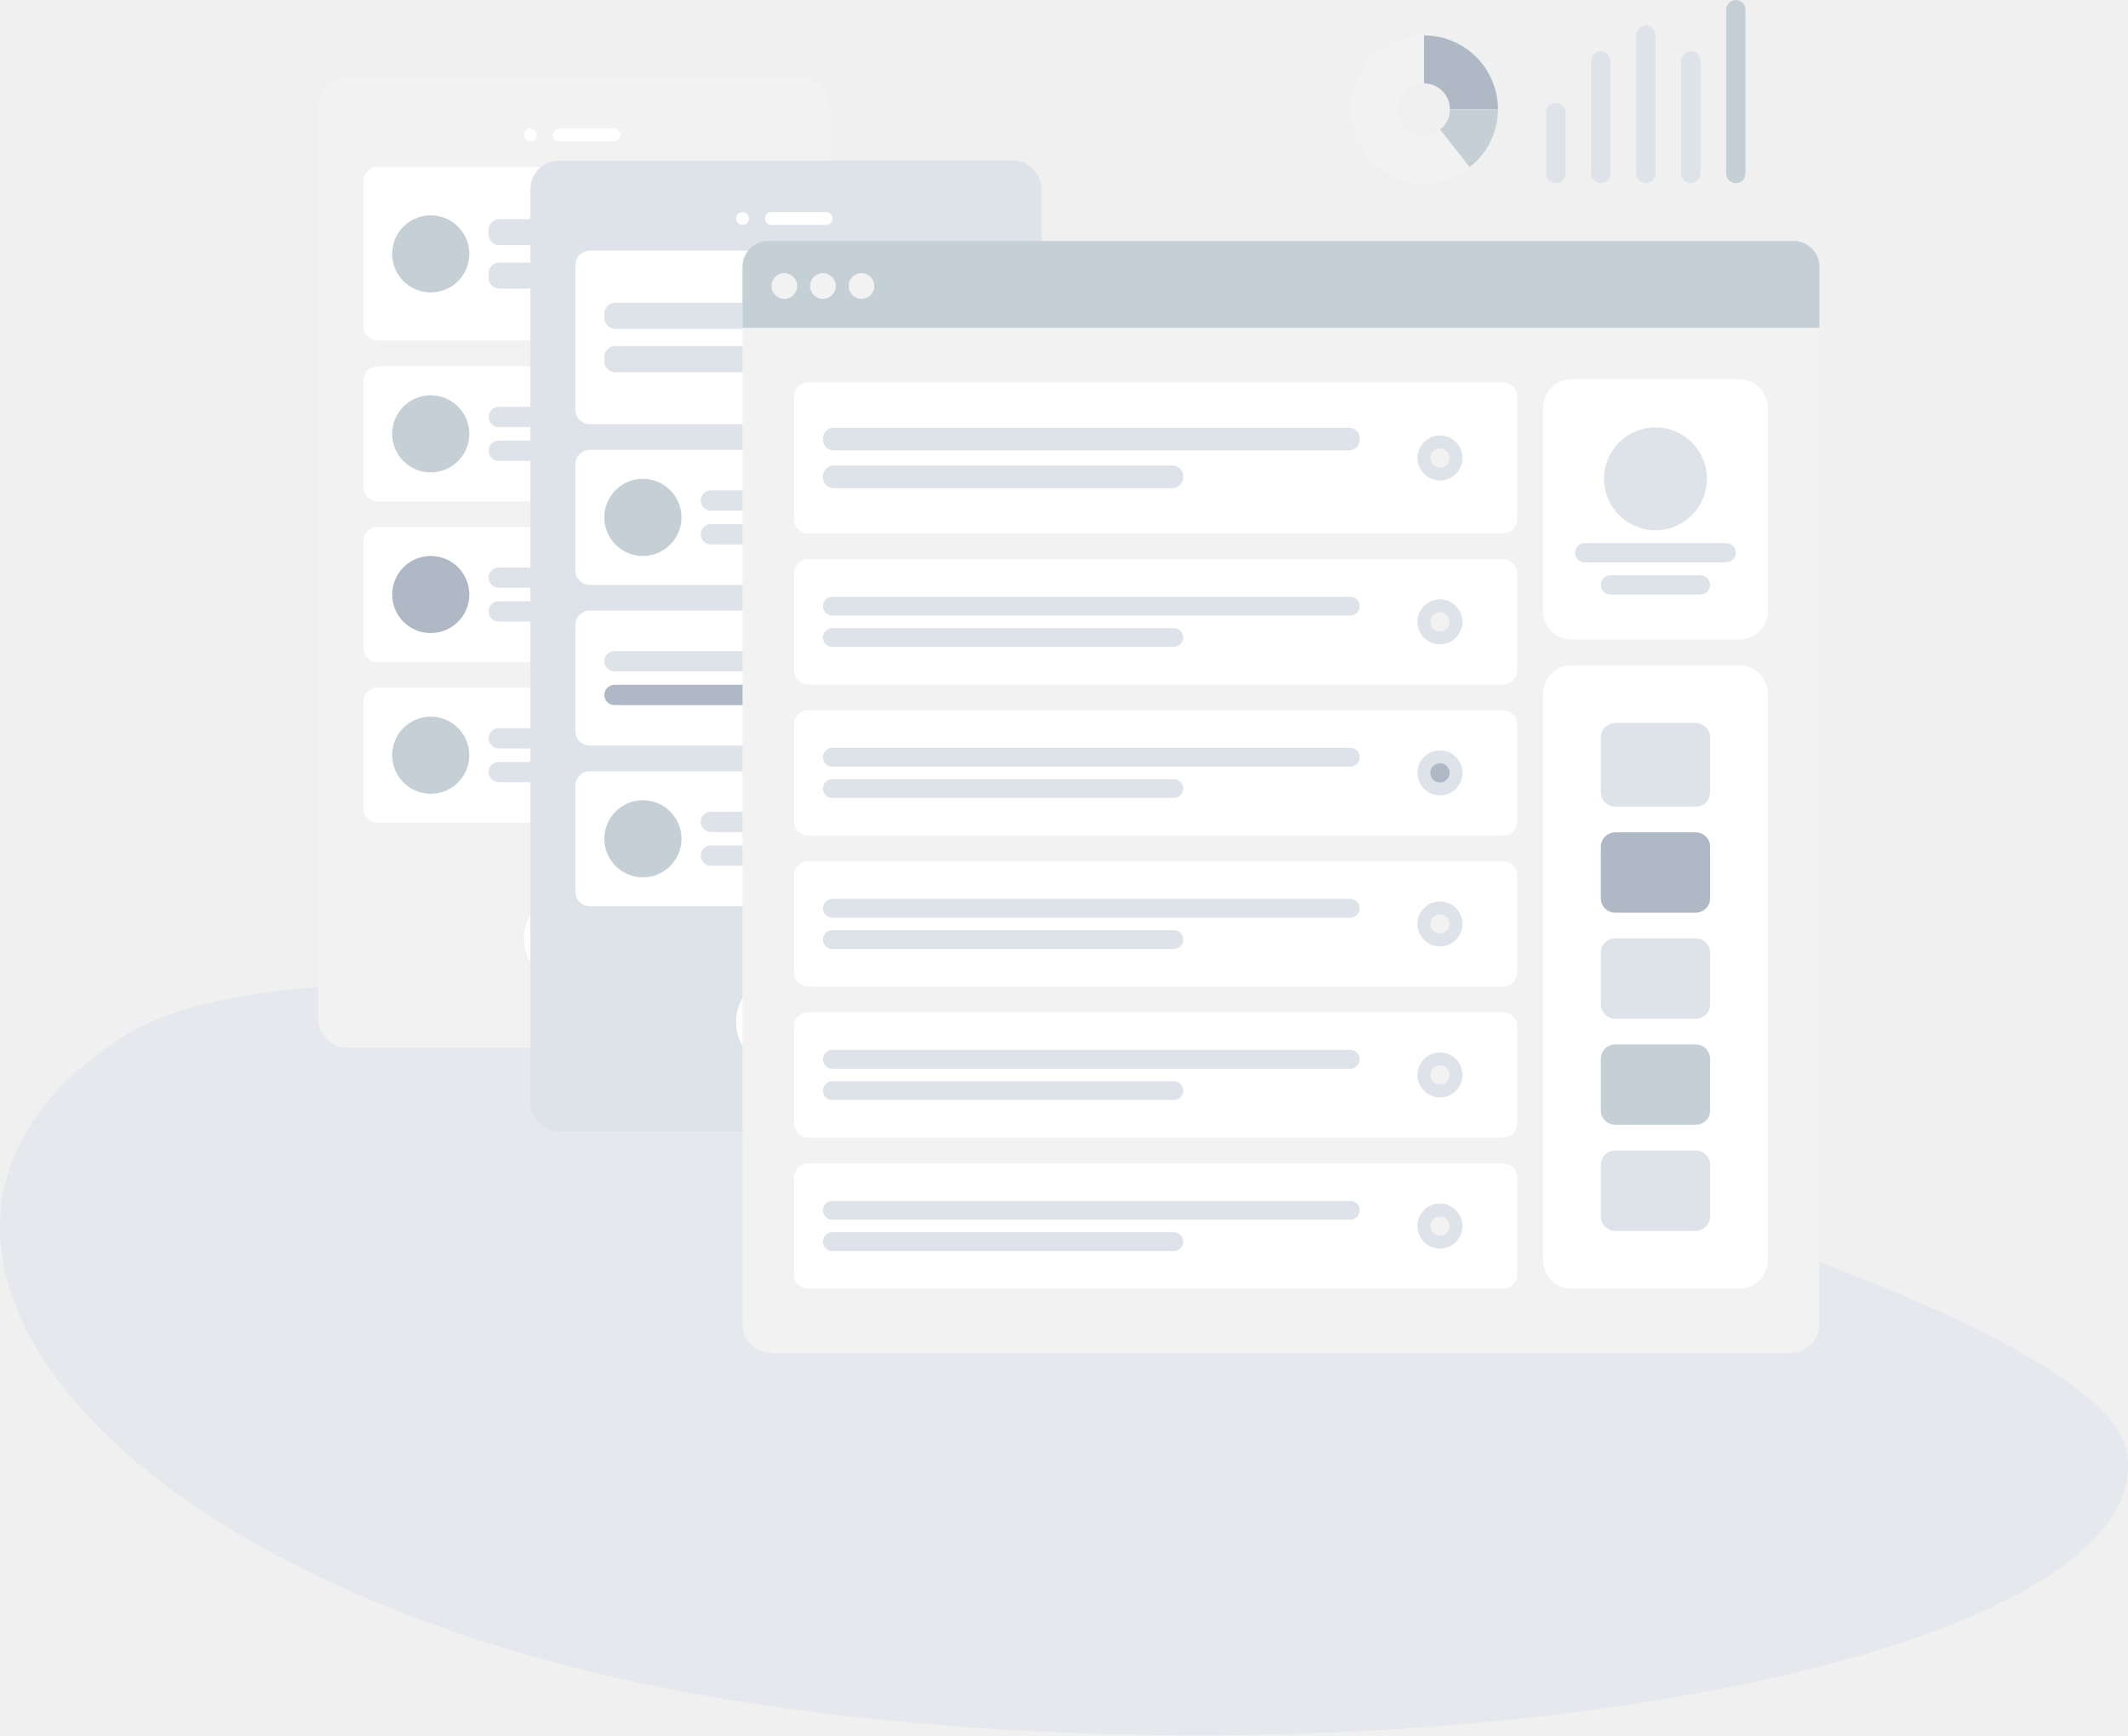
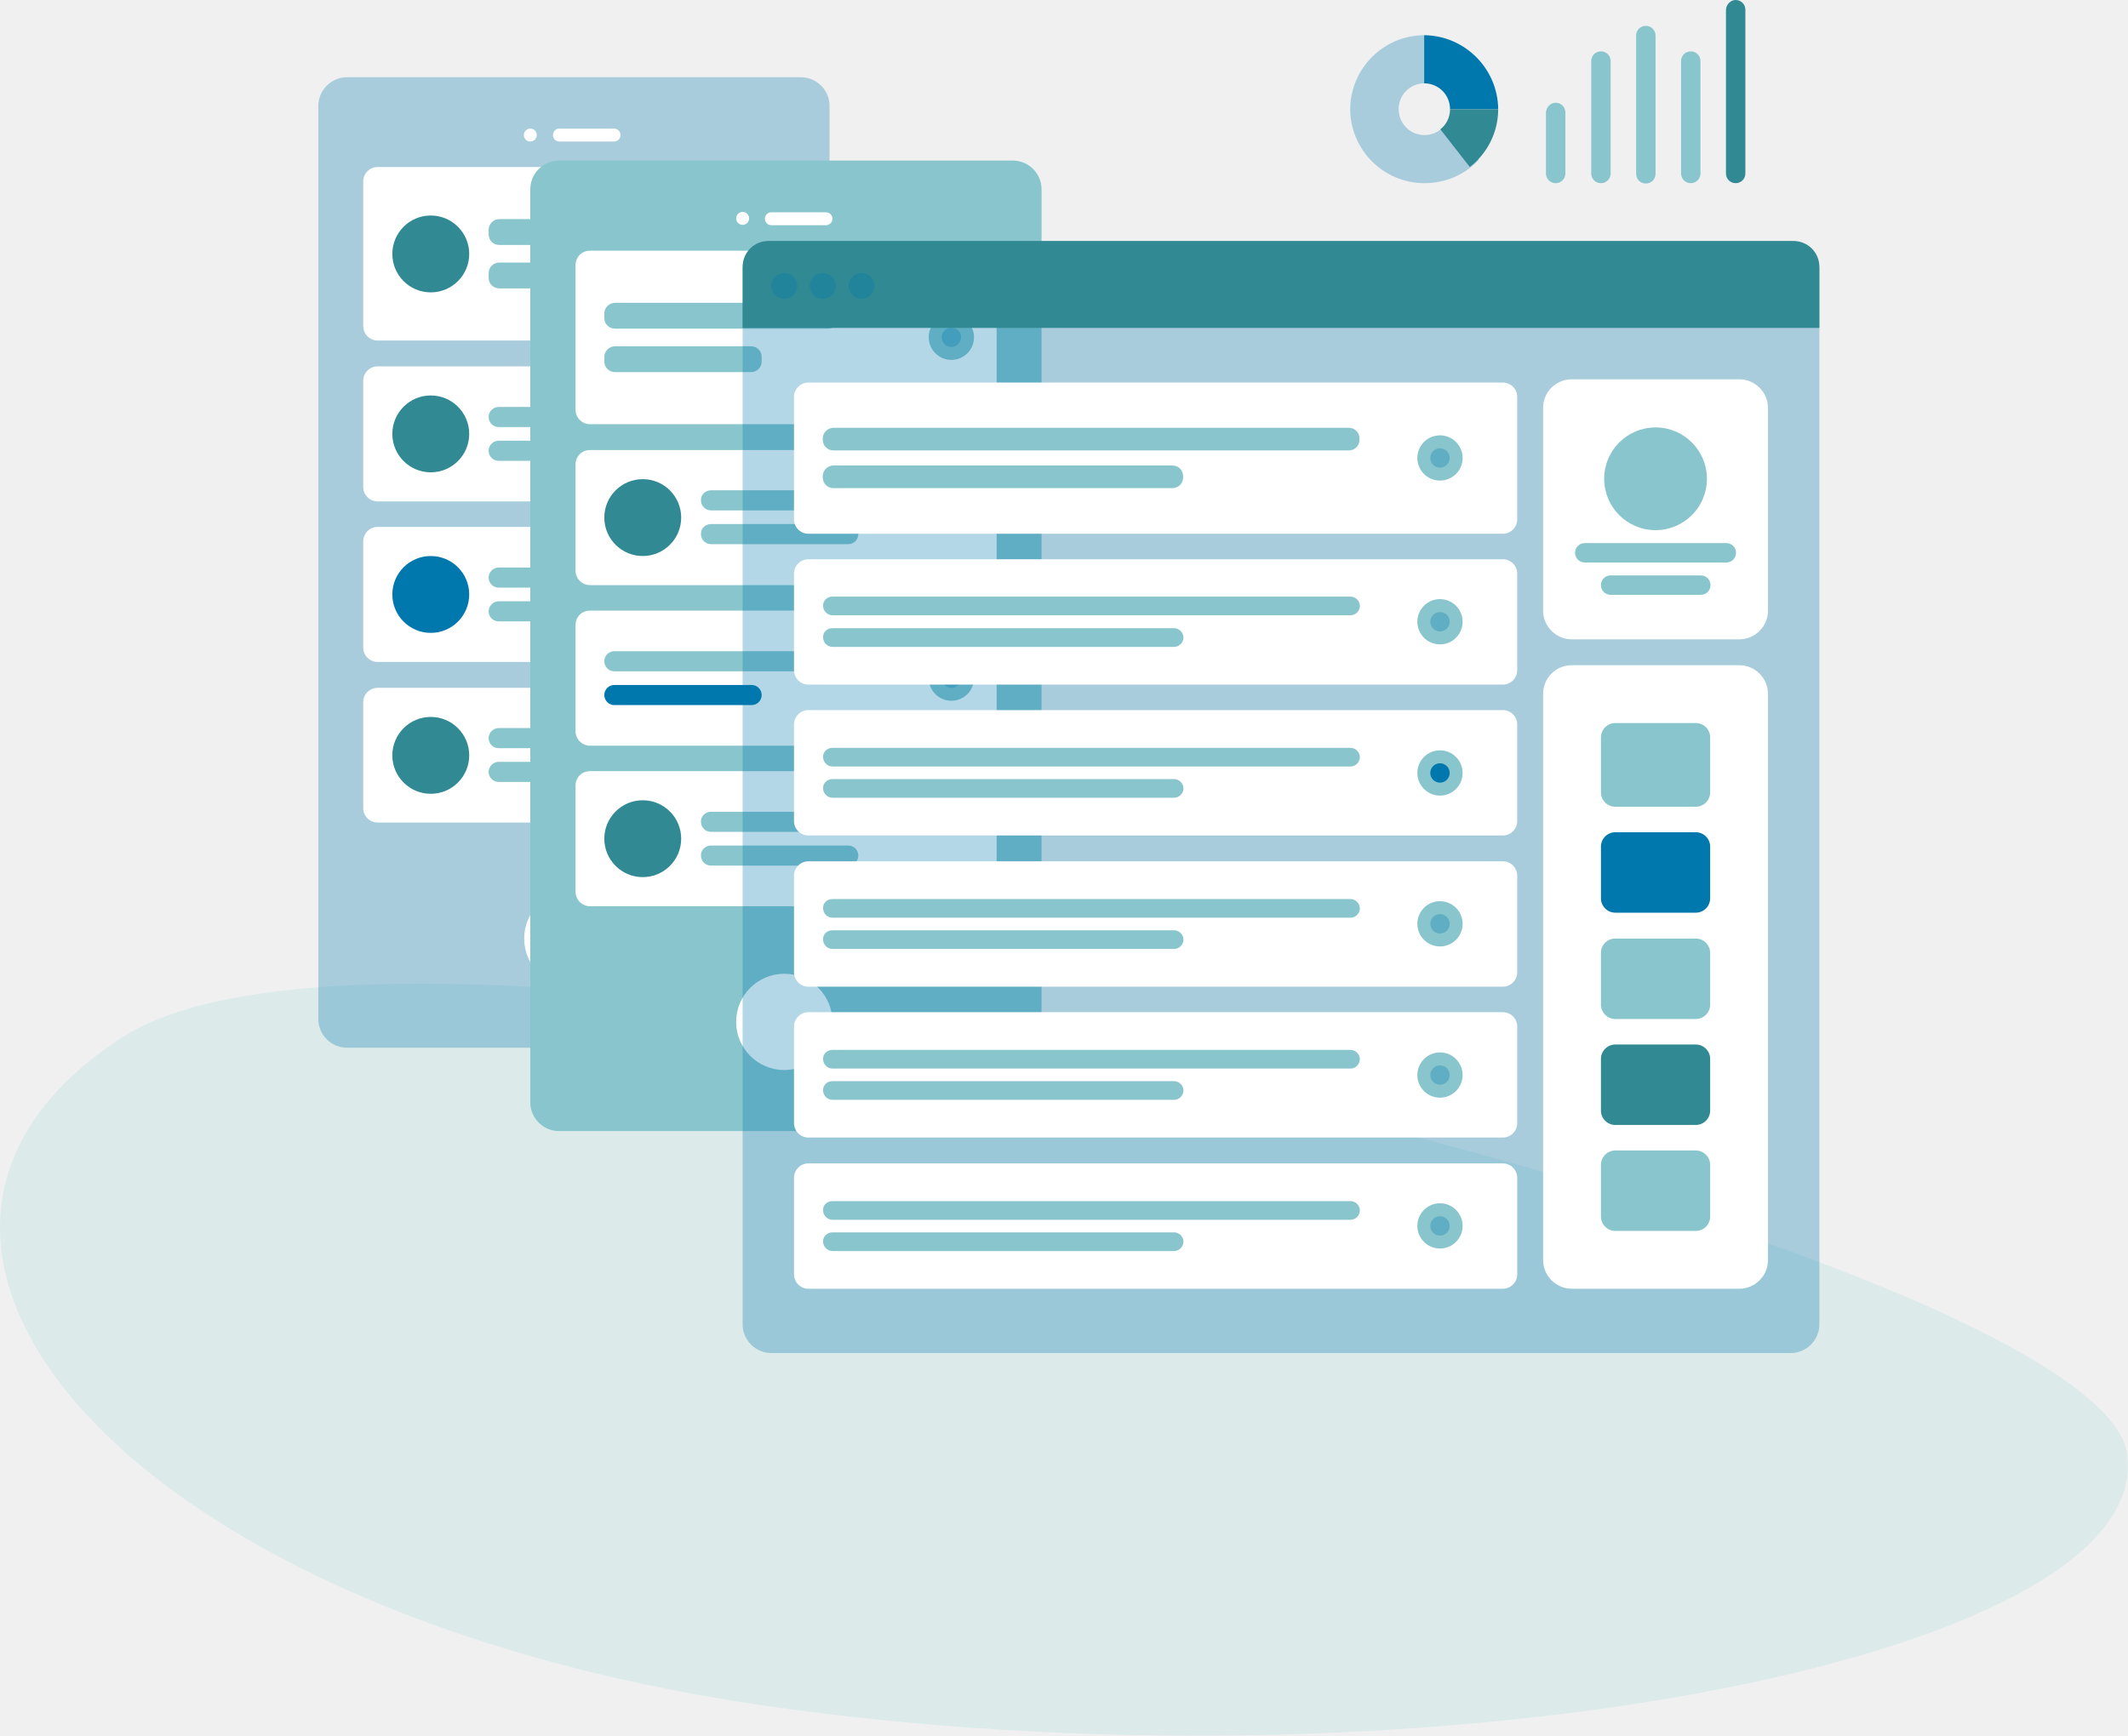
- <svg xmlns="http://www.w3.org/2000/svg" width="592.306" height="483.15" viewBox="0 0 592.306 483.15">
-   <g id="Wireframe" transform="translate(-39 -52)">
-     <g id="Background-Shape-2" transform="translate(39 325.785)" opacity="0.6">
-       <path id="Background-Shape" d="M592.047,130.766c8.634,58.447-200.752,96.57-380.976,69.965S-51.83,70.23,34.17,14.87,583.414,72.319,592.047,130.766Z" transform="translate(0 0)" fill="#dde3e9" fill-rule="evenodd" />
-     </g>
-     <g id="Mobile3" transform="translate(127.577 73.473)">
-       <rect id="Container" width="142.261" height="270.206" rx="8" fill="#f2f2f2" />
-       <circle id="Touch" cx="13.421" cy="13.421" r="13.421" transform="translate(57.262 226.365)" fill="#fff" />
-       <g id="Camera" transform="translate(57.262 14.316)">
-         <circle id="Lens" cx="1.789" cy="1.789" r="1.789" fill="#fff" />
-         <rect id="Sensor" width="18.789" height="3.579" rx="1.789" transform="translate(8.052)" fill="#fff" />
-       </g>
-       <g id="Rows" transform="translate(12.526 25.052)">
-         <g id="Row">
-           <rect id="Background" width="117.209" height="48.315" rx="4" fill="#fff" />
-           <g id="Text" transform="translate(34.894 14.494)">
-             <rect id="Name" width="65.315" height="7.247" rx="3" fill="#dde3e9" />
-             <rect id="Name-2" data-name="Name" width="43.841" height="7.247" rx="3" transform="translate(0 12.079)" fill="#dde3e9" />
-           </g>
-           <circle id="Avatar" cx="10.737" cy="10.737" r="10.737" transform="translate(8.052 13.421)" fill="#c5cfd6" />
-         </g>
-         <g id="Row-2" data-name="Row" transform="translate(0 55.473)">
-           <rect id="Background-2" data-name="Background" width="117.209" height="37.578" rx="4" fill="#fff" />
-           <g id="Text-2" data-name="Text" transform="translate(34.894 11.273)">
-             <rect id="Name-3" data-name="Name" width="65.315" height="5.637" rx="2.818" fill="#dde3e9" />
-             <rect id="Name-4" data-name="Name" width="43.841" height="5.637" rx="2.818" transform="translate(0 9.395)" fill="#dde3e9" />
-           </g>
-           <circle id="Avatar-2" data-name="Avatar" cx="10.737" cy="10.737" r="10.737" transform="translate(8.052 8.052)" fill="#c5cfd6" />
-         </g>
-         <g id="Row-3" data-name="Row" transform="translate(0 100.209)">
-           <rect id="Background-3" data-name="Background" width="117.209" height="37.578" rx="4" fill="#fff" />
-           <g id="Text-3" data-name="Text" transform="translate(34.894 11.273)">
-             <rect id="Name-5" data-name="Name" width="65.315" height="5.637" rx="2.818" fill="#dde3e9" />
-             <rect id="Name-6" data-name="Name" width="43.841" height="5.637" rx="2.818" transform="translate(0 9.395)" fill="#dde3e9" />
-           </g>
-           <circle id="Avatar-3" data-name="Avatar" cx="10.737" cy="10.737" r="10.737" transform="translate(8.052 8.052)" fill="#afb9c5" />
-         </g>
-         <g id="Row-4" data-name="Row" transform="translate(0 144.945)">
-           <rect id="Background-4" data-name="Background" width="117.209" height="37.578" rx="4" fill="#fff" />
-           <g id="Text-4" data-name="Text" transform="translate(34.894 11.273)">
-             <rect id="Name-7" data-name="Name" width="65.315" height="5.637" rx="2.818" fill="#dde3e9" />
-             <rect id="Name-8" data-name="Name" width="43.841" height="5.637" rx="2.818" transform="translate(0 9.395)" fill="#dde3e9" />
-           </g>
-           <circle id="Avatar-4" data-name="Avatar" cx="10.737" cy="10.737" r="10.737" transform="translate(8.052 8.052)" fill="#c5cfd6" />
-         </g>
-       </g>
-     </g>
-     <g id="Mobile3-2" data-name="Mobile3" transform="translate(186.629 96.736)">
-       <rect id="Container-2" data-name="Container" width="142.261" height="270.206" rx="8" transform="translate(0)" fill="#dde3e9" />
-       <circle id="Touch-2" data-name="Touch" cx="13.421" cy="13.421" r="13.421" transform="translate(57.262 226.365)" fill="#fff" />
-       <g id="Camera-2" data-name="Camera" transform="translate(57.262 14.316)">
-         <circle id="Lens-2" data-name="Lens" cx="1.789" cy="1.789" r="1.789" fill="#fff" />
-         <rect id="Sensor-2" data-name="Sensor" width="18.789" height="3.579" rx="1.789" transform="translate(8.052)" fill="#fff" />
-       </g>
-       <g id="Rows-2" data-name="Rows" transform="translate(12.526 25.052)">
-         <g id="Row-5" data-name="Row">
-           <rect id="Container-3" data-name="Container" width="117.209" height="48.315" rx="4" fill="#fff" />
-           <g id="Text-Stuff" transform="translate(8.052 14.494)">
-             <rect id="Label" width="65.315" height="7.247" rx="3" fill="#dde3e9" />
-             <rect id="Label-2" data-name="Label" width="43.841" height="7.247" rx="3" transform="translate(0 12.079)" fill="#dde3e9" />
-           </g>
-           <g id="Check" transform="translate(98.419 17.894)">
-             <circle id="Background-5" data-name="Background" cx="6.263" cy="6.263" r="6.263" fill="#dde3e9" />
-             <circle id="Indicator" cx="2.684" cy="2.684" r="2.684" transform="translate(3.579 3.579)" fill="#f2f2f2" />
-           </g>
-         </g>
-         <g id="Row-6" data-name="Row" transform="translate(0 55.473)">
-           <rect id="Background-6" data-name="Background" width="117.209" height="37.578" rx="4" fill="#fff" />
-           <g id="Text-5" data-name="Text" transform="translate(34.894 11.273)">
-             <rect id="Name-9" data-name="Name" width="65.315" height="5.637" rx="2.818" fill="#dde3e9" />
-             <rect id="Name-10" data-name="Name" width="43.841" height="5.637" rx="2.818" transform="translate(0 9.395)" fill="#dde3e9" />
-           </g>
-           <circle id="Avatar-5" data-name="Avatar" cx="10.737" cy="10.737" r="10.737" transform="translate(8.052 8.052)" fill="#c5cfd6" />
-         </g>
-         <g id="Row-7" data-name="Row" transform="translate(0 100.209)">
-           <rect id="Container-4" data-name="Container" width="117.209" height="37.578" rx="4" fill="#fff" />
-           <g id="Text-Stuff-2" data-name="Text-Stuff" transform="translate(8.052 11.273)">
-             <rect id="Label-3" data-name="Label" width="65.315" height="5.637" rx="2.818" fill="#dde3e9" />
-             <rect id="Label-4" data-name="Label" width="43.841" height="5.637" rx="2.818" transform="translate(0 9.395)" fill="#afb9c5" />
-           </g>
-           <g id="Check-2" data-name="Check" transform="translate(98.419 12.526)">
-             <circle id="Background-7" data-name="Background" cx="6.263" cy="6.263" r="6.263" fill="#dde3e9" />
-             <circle id="Indicator-2" data-name="Indicator" cx="2.684" cy="2.684" r="2.684" transform="translate(3.579 3.579)" fill="#f2f2f2" />
-           </g>
-         </g>
-         <g id="Row-8" data-name="Row" transform="translate(0 144.945)">
-           <rect id="Background-8" data-name="Background" width="117.209" height="37.578" rx="4" fill="#fff" />
-           <g id="Text-6" data-name="Text" transform="translate(34.894 11.273)">
-             <rect id="Name-11" data-name="Name" width="65.315" height="5.637" rx="2.818" fill="#dde3e9" />
-             <rect id="Name-12" data-name="Name" width="43.841" height="5.637" rx="2.818" transform="translate(0 9.395)" fill="#dde3e9" />
-           </g>
-           <circle id="Avatar-6" data-name="Avatar" cx="10.737" cy="10.737" r="10.737" transform="translate(8.052 8.052)" fill="#c5cfd6" />
-         </g>
-       </g>
-     </g>
-     <g id="Web" transform="translate(245.681 119.104)">
-       <rect id="Container-5" data-name="Container" width="299.732" height="309.574" rx="8" fill="#f2f2f2" />
-       <rect id="Background-9" data-name="Background" width="62.631" height="72.472" rx="8" transform="translate(222.786 38.473)" fill="#fff" />
-       <g id="Profile-Info" transform="translate(231.733 51.894)">
-         <circle id="Avatar-7" data-name="Avatar" cx="14.316" cy="14.316" r="14.316" transform="translate(8.052)" fill="#dde3e9" />
-         <rect id="Name-13" data-name="Name" width="44.736" height="5.368" rx="2.684" transform="translate(0 32.21)" fill="#dde3e9" />
-         <rect id="Name-14" data-name="Name" width="30.421" height="5.368" rx="2.684" transform="translate(7.158 41.157)" fill="#dde3e9" />
-       </g>
-       <path id="Header" d="M7.158,0H292.574a7.158,7.158,0,0,1,7.158,7.158v17H0v-17A7.158,7.158,0,0,1,7.158,0Z" transform="translate(0 0)" fill="#c5cfd6" fill-rule="evenodd" />
-       <g id="Buttons" transform="translate(8.052 8.947)">
-         <circle id="buttons-2" data-name="buttons" cx="3.579" cy="3.579" r="3.579" fill="#f2f2f2" />
-         <circle id="buttons-3" data-name="buttons" cx="3.579" cy="3.579" r="3.579" transform="translate(10.737)" fill="#f2f2f2" />
-         <circle id="buttons-4" data-name="buttons" cx="3.579" cy="3.579" r="3.579" transform="translate(21.473)" fill="#f2f2f2" />
-       </g>
-       <g id="Components" transform="translate(222.786 118.103)">
-         <rect id="Background-10" data-name="Background" width="62.631" height="173.576" rx="8" fill="#fff" />
-         <g id="Rows-3" data-name="Rows" transform="translate(16.105 16.105)">
-           <rect id="Data" width="30.421" height="23.263" rx="4" fill="#dde3e9" />
-           <rect id="Data-2" data-name="Data" width="30.421" height="22.368" rx="4" transform="translate(0 30.421)" fill="#afb9c5" />
-           <rect id="Data-3" data-name="Data" width="30.421" height="22.368" rx="4" transform="translate(0 59.946)" fill="#dde3e9" />
-           <rect id="Data-4" data-name="Data" width="30.421" height="22.368" rx="4" transform="translate(0 118.998)" fill="#dde3e9" />
-           <rect id="Data-5" data-name="Data" width="30.421" height="22.368" rx="4" transform="translate(0 89.472)" fill="#c5cfd6" />
-         </g>
-       </g>
-       <g id="Rows-4" data-name="Rows" transform="translate(14.316 39.368)">
-         <g id="Row-9" data-name="Row">
-           <rect id="Container-6" data-name="Container" width="201.312" height="42.052" rx="4" fill="#fff" />
-           <g id="Text-Stuff-3" data-name="Text-Stuff" transform="translate(8.052 12.616)">
-             <rect id="Label-5" data-name="Label" width="149.419" height="6.308" rx="3" fill="#dde3e9" />
-             <rect id="Label-6" data-name="Label" width="100.295" height="6.308" rx="3" transform="translate(0 10.513)" fill="#dde3e9" />
-           </g>
-           <g id="Check-3" data-name="Check" transform="translate(173.535 14.763)">
-             <circle id="Background-11" data-name="Background" cx="6.263" cy="6.263" r="6.263" fill="#dde3e9" />
-             <circle id="Indicator-3" data-name="Indicator" cx="2.684" cy="2.684" r="2.684" transform="translate(3.579 3.579)" fill="#f2f2f2" />
-           </g>
-         </g>
-         <g id="Row-10" data-name="Row" transform="translate(0 49.21)">
-           <rect id="Container-7" data-name="Container" width="201.312" height="34.894" rx="4" fill="#fff" />
-           <g id="Text-Stuff-4" data-name="Text-Stuff" transform="translate(8.052 10.468)">
-             <rect id="Label-7" data-name="Label" width="149.419" height="5.234" rx="2.617" fill="#dde3e9" />
-             <rect id="Label-8" data-name="Label" width="100.295" height="5.234" rx="2.617" transform="translate(0 8.724)" fill="#dde3e9" />
-           </g>
-           <g id="Check-4" data-name="Check" transform="translate(173.535 11.184)">
-             <circle id="Background-12" data-name="Background" cx="6.263" cy="6.263" r="6.263" fill="#dde3e9" />
-             <circle id="Indicator-4" data-name="Indicator" cx="2.684" cy="2.684" r="2.684" transform="translate(3.579 3.579)" fill="#f2f2f2" />
-           </g>
-         </g>
-         <g id="Row-11" data-name="Row" transform="translate(0 91.262)">
-           <rect id="Container-8" data-name="Container" width="201.312" height="34.894" rx="4" fill="#fff" />
-           <g id="Text-Stuff-5" data-name="Text-Stuff" transform="translate(8.052 10.468)">
-             <rect id="Label-9" data-name="Label" width="149.419" height="5.234" rx="2.617" fill="#dde3e9" />
-             <rect id="Label-10" data-name="Label" width="100.295" height="5.234" rx="2.617" transform="translate(0 8.724)" fill="#dde3e9" />
-           </g>
-           <g id="Check-5" data-name="Check" transform="translate(173.535 11.184)">
-             <circle id="Background-13" data-name="Background" cx="6.263" cy="6.263" r="6.263" fill="#dde3e9" />
-             <circle id="Indicator-5" data-name="Indicator" cx="2.684" cy="2.684" r="2.684" transform="translate(3.579 3.579)" fill="#afb9c5" />
-           </g>
-         </g>
-         <g id="Row-12" data-name="Row" transform="translate(0 217.417)">
-           <rect id="Container-9" data-name="Container" width="201.312" height="34.894" rx="4" fill="#fff" />
-           <g id="Text-Stuff-6" data-name="Text-Stuff" transform="translate(8.052 10.468)">
-             <rect id="Label-11" data-name="Label" width="149.419" height="5.234" rx="2.617" fill="#dde3e9" />
-             <rect id="Label-12" data-name="Label" width="100.295" height="5.234" rx="2.617" transform="translate(0 8.724)" fill="#dde3e9" />
-           </g>
-           <g id="Check-6" data-name="Check" transform="translate(173.535 11.184)">
-             <circle id="Background-14" data-name="Background" cx="6.263" cy="6.263" r="6.263" fill="#dde3e9" />
-             <circle id="Indicator-6" data-name="Indicator" cx="2.684" cy="2.684" r="2.684" transform="translate(3.579 3.579)" fill="#f2f2f2" />
-           </g>
-         </g>
-         <g id="Row-13" data-name="Row" transform="translate(0 175.365)">
-           <rect id="Container-10" data-name="Container" width="201.312" height="34.894" rx="4" fill="#fff" />
-           <g id="Text-Stuff-7" data-name="Text-Stuff" transform="translate(8.052 10.468)">
-             <rect id="Label-13" data-name="Label" width="149.419" height="5.234" rx="2.617" fill="#dde3e9" />
-             <rect id="Label-14" data-name="Label" width="100.295" height="5.234" rx="2.617" transform="translate(0 8.724)" fill="#dde3e9" />
-           </g>
-           <g id="Check-7" data-name="Check" transform="translate(173.535 11.184)">
-             <circle id="Background-15" data-name="Background" cx="6.263" cy="6.263" r="6.263" fill="#dde3e9" />
-             <circle id="Indicator-7" data-name="Indicator" cx="2.684" cy="2.684" r="2.684" transform="translate(3.579 3.579)" fill="#f2f2f2" />
-           </g>
-         </g>
-         <g id="Row-14" data-name="Row" transform="translate(0 133.314)">
-           <rect id="Container-11" data-name="Container" width="201.312" height="34.894" rx="4" fill="#fff" />
-           <g id="Text-Stuff-8" data-name="Text-Stuff" transform="translate(8.052 10.468)">
-             <rect id="Label-15" data-name="Label" width="149.419" height="5.234" rx="2.617" fill="#dde3e9" />
-             <rect id="Label-16" data-name="Label" width="100.295" height="5.234" rx="2.617" transform="translate(0 8.724)" fill="#dde3e9" />
-           </g>
-           <g id="Check-8" data-name="Check" transform="translate(173.535 11.184)">
-             <circle id="Background-16" data-name="Background" cx="6.263" cy="6.263" r="6.263" fill="#dde3e9" />
-             <circle id="Indicator-8" data-name="Indicator" cx="2.684" cy="2.684" r="2.684" transform="translate(3.579 3.579)" fill="#f2f2f2" />
-           </g>
-         </g>
-       </g>
-     </g>
-     <g id="Graph" transform="translate(469.361 52)">
-       <rect id="Value" width="5.368" height="22.368" rx="2.684" transform="translate(0 28.631)" fill="#dde3e9" />
-       <rect id="Value-2" data-name="Value" width="5.368" height="36.684" rx="2.684" transform="translate(12.526 14.316)" fill="#dde3e9" />
-       <rect id="Value-3" data-name="Value" width="5.368" height="43.841" rx="2.684" transform="translate(25.052 7.158)" fill="#dde3e9" />
-       <rect id="Value-4" data-name="Value" width="5.368" height="36.684" rx="2.684" transform="translate(37.578 14.316)" fill="#dde3e9" />
-       <rect id="Value-5" data-name="Value" width="5.368" height="50.999" rx="2.684" transform="translate(50.104)" fill="#c5cfd6" />
-     </g>
-     <g id="Chart" transform="translate(414.783 61.842)">
-       <path id="Value-6" data-name="Value" d="M25.993,25.5a7.224,7.224,0,1,1-5.28-12.127V0A20.709,20.709,0,0,0,0,20.579,20.709,20.709,0,0,0,20.713,41.157a20.465,20.465,0,0,0,15.076-6.515Z" fill="#f2f2f2" fill-rule="evenodd" />
-       <path id="Value-7" data-name="Value" d="M23,0V13.376a7.2,7.2,0,0,1,7.2,7.2H43.579A20.642,20.642,0,0,0,23,0Z" transform="translate(-2.421)" fill="#afb9c5" fill-rule="evenodd" />
-       <path id="Value-8" data-name="Value" d="M30.749,23A7.14,7.14,0,0,1,28,28.631L36.228,39.1A20.408,20.408,0,0,0,44.1,23Z" transform="translate(-2.948 -2.421)" fill="#c5cfd6" fill-rule="evenodd" />
-     </g>
+ <svg xmlns="http://www.w3.org/2000/svg" version="1.1" id="Layer_1" x="0px" y="0px" viewBox="0 0 592.3 483.1" style="enable-background:new 0 0 592.3 483.1;" xml:space="preserve">
+   <style type="text/css">
+ 	.st0{fill-rule:evenodd;clip-rule:evenodd;fill:#DCEAEA;}
+ 	.st1{opacity:0.3;fill:#0078AD;enable-background:new    ;}
+ 	.st2{fill:#FFFFFF;}
+ 	.st3{fill:#89C5CC;}
+ 	.st4{fill:#318993;}
+ 	.st5{fill:#0078AD;}
+ 	.st6{fill-rule:evenodd;clip-rule:evenodd;fill:#318993;}
+ 	.st7{opacity:0.3;fill-rule:evenodd;clip-rule:evenodd;fill:#0078AD;enable-background:new    ;}
+ 	.st8{fill-rule:evenodd;clip-rule:evenodd;fill:#0078AD;}
+ </style>
+   <g>
+     <path id="Background-Shape" class="st0" d="M592,404.6c8.6,58.4-200.8,96.6-381,70C30.8,447.9-51.8,344,34.2,288.7   S583.4,346.1,592,404.6z" />
+     <path id="Container" class="st1" d="M96.6,21.5h126.3c4.4,0,8,3.6,8,8v254.2c0,4.4-3.6,8-8,8H96.6c-4.4,0-8-3.6-8-8V29.5   C88.6,25.1,92.2,21.5,96.6,21.5z" />
+     <circle id="Touch" class="st2" cx="159.3" cy="261.3" r="13.4" />
+     <circle id="Lens" class="st2" cx="147.6" cy="37.6" r="1.8" />
+     <path id="Sensor" class="st2" d="M155.7,35.8h15.2c1,0,1.8,0.8,1.8,1.8v0c0,1-0.8,1.8-1.8,1.8h-15.2c-1,0-1.8-0.8-1.8-1.8v0   C153.9,36.6,154.7,35.8,155.7,35.8z" />
+     <path id="Background" class="st2" d="M105.1,46.5h109.2c2.2,0,4,1.8,4,4v40.3c0,2.2-1.8,4-4,4H105.1c-2.2,0-4-1.8-4-4V50.5   C101.1,48.3,102.9,46.5,105.1,46.5z" />
+     <path id="Name" class="st3" d="M139,61h59.3c1.7,0,3,1.3,3,3v1.2c0,1.7-1.3,3-3,3H139c-1.7,0-3-1.3-3-3V64   C136,62.4,137.3,61,139,61z" />
+     <path id="Name-2" class="st3" d="M139,73.1h37.8c1.7,0,3,1.3,3,3v1.2c0,1.7-1.3,3-3,3H139c-1.7,0-3-1.3-3-3v-1.2   C136,74.4,137.3,73.1,139,73.1z" />
+     <circle id="Avatar" class="st4" cx="119.9" cy="70.7" r="10.7" />
+     <path id="Background-2" class="st2" d="M105.1,102h109.2c2.2,0,4,1.8,4,4v29.6c0,2.2-1.8,4-4,4H105.1c-2.2,0-4-1.8-4-4V106   C101.1,103.8,102.9,102,105.1,102z" />
+     <path id="Name-3" class="st3" d="M138.8,113.3h59.7c1.6,0,2.8,1.3,2.8,2.8v0c0,1.6-1.3,2.8-2.8,2.8h-59.7c-1.6,0-2.8-1.3-2.8-2.8v0   C136,114.5,137.3,113.3,138.8,113.3z" />
+     <path id="Name-4" class="st3" d="M138.8,122.7H177c1.6,0,2.8,1.3,2.8,2.8v0c0,1.6-1.3,2.8-2.8,2.8h-38.2c-1.6,0-2.8-1.3-2.8-2.8v0   C136,123.9,137.3,122.7,138.8,122.7z" />
+     <circle id="Avatar-2" class="st4" cx="119.9" cy="120.8" r="10.7" />
+     <path id="Background-3" class="st2" d="M105.1,146.7h109.2c2.2,0,4,1.8,4,4v29.6c0,2.2-1.8,4-4,4H105.1c-2.2,0-4-1.8-4-4v-29.6   C101.1,148.5,102.9,146.7,105.1,146.7z" />
+     <path id="Name-5" class="st3" d="M138.8,158h59.7c1.6,0,2.8,1.3,2.8,2.8v0c0,1.6-1.3,2.8-2.8,2.8h-59.7c-1.6,0-2.8-1.3-2.8-2.8v0   C136,159.3,137.3,158,138.8,158z" />
+     <path id="Name-6" class="st3" d="M138.8,167.4H177c1.6,0,2.8,1.3,2.8,2.8v0c0,1.6-1.3,2.8-2.8,2.8h-38.2c-1.6,0-2.8-1.3-2.8-2.8v0   C136,168.7,137.3,167.4,138.8,167.4z" />
+     <circle id="Avatar-3" class="st5" cx="119.9" cy="165.5" r="10.7" />
+     <path id="Background-4" class="st2" d="M105.1,191.5h109.2c2.2,0,4,1.8,4,4V225c0,2.2-1.8,4-4,4H105.1c-2.2,0-4-1.8-4-4v-29.6   C101.1,193.3,102.9,191.5,105.1,191.5z" />
+     <path id="Name-7" class="st3" d="M138.8,202.7h59.7c1.6,0,2.8,1.3,2.8,2.8v0c0,1.6-1.3,2.8-2.8,2.8h-59.7c-1.6,0-2.8-1.3-2.8-2.8v0   C136,204,137.3,202.7,138.8,202.7z" />
+     <path id="Name-8" class="st3" d="M138.8,212.1H177c1.6,0,2.8,1.3,2.8,2.8v0c0,1.6-1.3,2.8-2.8,2.8h-38.2c-1.6,0-2.8-1.3-2.8-2.8v0   C136,213.4,137.3,212.1,138.8,212.1z" />
+     <circle id="Avatar-4" class="st4" cx="119.9" cy="210.3" r="10.7" />
+     <path id="Container-2" class="st3" d="M155.6,44.7h126.3c4.4,0,8,3.6,8,8v254.2c0,4.4-3.6,8-8,8H155.6c-4.4,0-8-3.6-8-8V52.7   C147.6,48.3,151.2,44.7,155.6,44.7z" />
+     <circle id="Touch-2" class="st2" cx="218.3" cy="284.5" r="13.4" />
+     <circle id="Lens-2" class="st2" cx="206.7" cy="60.8" r="1.8" />
+     <path id="Sensor-2" class="st2" d="M214.7,59.1h15.2c1,0,1.8,0.8,1.8,1.8v0c0,1-0.8,1.8-1.8,1.8h-15.2c-1,0-1.8-0.8-1.8-1.8v0   C212.9,59.9,213.7,59.1,214.7,59.1z" />
+     <path id="Container-3" class="st2" d="M164.2,69.8h109.2c2.2,0,4,1.8,4,4v40.3c0,2.2-1.8,4-4,4H164.2c-2.2,0-4-1.8-4-4V73.8   C160.2,71.6,161.9,69.8,164.2,69.8z" />
+     <path id="Label" class="st3" d="M171.2,84.3h59.3c1.7,0,3,1.3,3,3v1.2c0,1.7-1.3,3-3,3h-59.3c-1.7,0-3-1.3-3-3v-1.2   C168.2,85.6,169.6,84.3,171.2,84.3z" />
+     <path id="Label-2" class="st3" d="M171.2,96.4H209c1.7,0,3,1.3,3,3v1.2c0,1.7-1.3,3-3,3h-37.8c-1.7,0-3-1.3-3-3v-1.2   C168.2,97.7,169.6,96.4,171.2,96.4z" />
+     <circle id="Background-5" class="st3" cx="264.8" cy="93.9" r="6.3" />
+     <circle id="Indicator" class="st1" cx="264.8" cy="93.9" r="2.7" />
+     <path id="Background-6" class="st2" d="M164.2,125.3h109.2c2.2,0,4,1.8,4,4v29.6c0,2.2-1.8,4-4,4H164.2c-2.2,0-4-1.8-4-4v-29.6   C160.2,127.1,161.9,125.3,164.2,125.3z" />
+     <path id="Name-9" class="st3" d="M197.9,136.5h59.7c1.6,0,2.8,1.3,2.8,2.8v0c0,1.6-1.3,2.8-2.8,2.8h-59.7c-1.6,0-2.8-1.3-2.8-2.8v0   C195,137.8,196.3,136.5,197.9,136.5z" />
+     <path id="Name-10" class="st3" d="M197.9,145.9h38.2c1.6,0,2.8,1.3,2.8,2.8v0c0,1.6-1.3,2.8-2.8,2.8h-38.2c-1.6,0-2.8-1.3-2.8-2.8   v0C195,147.2,196.3,145.9,197.9,145.9z" />
+     <circle id="Avatar-5" class="st4" cx="178.9" cy="144.1" r="10.7" />
+     <path id="Container-4" class="st2" d="M164.2,170h109.2c2.2,0,4,1.8,4,4v29.6c0,2.2-1.8,4-4,4H164.2c-2.2,0-4-1.8-4-4V174   C160.2,171.8,161.9,170,164.2,170z" />
+     <path id="Label-3" class="st3" d="M171,181.3h59.7c1.6,0,2.8,1.3,2.8,2.8v0c0,1.6-1.3,2.8-2.8,2.8H171c-1.6,0-2.8-1.3-2.8-2.8v0   C168.2,182.5,169.5,181.3,171,181.3z" />
+     <path id="Label-4" class="st5" d="M171,190.7h38.2c1.6,0,2.8,1.3,2.8,2.8v0c0,1.6-1.3,2.8-2.8,2.8H171c-1.6,0-2.8-1.3-2.8-2.8v0   C168.2,191.9,169.5,190.7,171,190.7z" />
+     <circle id="Background-7" class="st3" cx="264.8" cy="188.8" r="6.3" />
+     <circle id="Indicator-2" class="st1" cx="264.8" cy="188.8" r="2.7" />
+     <path id="Background-8" class="st2" d="M164.2,214.7h109.2c2.2,0,4,1.8,4,4v29.6c0,2.2-1.8,4-4,4H164.2c-2.2,0-4-1.8-4-4v-29.6   C160.2,216.5,161.9,214.7,164.2,214.7z" />
+     <path id="Name-11" class="st3" d="M197.9,226h59.7c1.6,0,2.8,1.3,2.8,2.8v0c0,1.6-1.3,2.8-2.8,2.8h-59.7c-1.6,0-2.8-1.3-2.8-2.8v0   C195,227.3,196.3,226,197.9,226z" />
+     <path id="Name-12" class="st3" d="M197.9,235.4h38.2c1.6,0,2.8,1.3,2.8,2.8v0c0,1.6-1.3,2.8-2.8,2.8h-38.2c-1.6,0-2.8-1.3-2.8-2.8   v0C195,236.7,196.3,235.4,197.9,235.4z" />
+     <circle id="Avatar-6" class="st4" cx="178.9" cy="233.5" r="10.7" />
+     <path id="Container-5" class="st1" d="M214.7,67.1h283.7c4.4,0,8,3.6,8,8v293.6c0,4.4-3.6,8-8,8H214.7c-4.4,0-8-3.6-8-8V75.1   C206.7,70.7,210.3,67.1,214.7,67.1z" />
+     <path id="Background-9" class="st2" d="M437.5,105.6h46.6c4.4,0,8,3.6,8,8V170c0,4.4-3.6,8-8,8h-46.6c-4.4,0-8-3.6-8-8v-56.5   C429.5,109.2,433,105.6,437.5,105.6z" />
+     <circle id="Avatar-7" class="st3" cx="460.8" cy="133.3" r="14.3" />
+     <path id="Name-13" class="st3" d="M441.1,151.2h39.4c1.5,0,2.7,1.2,2.7,2.7l0,0c0,1.5-1.2,2.7-2.7,2.7h-39.4   c-1.5,0-2.7-1.2-2.7-2.7l0,0C438.4,152.4,439.6,151.2,441.1,151.2z" />
+     <path id="Name-14" class="st3" d="M448.3,160.2h25.1c1.5,0,2.7,1.2,2.7,2.7l0,0c0,1.5-1.2,2.7-2.7,2.7h-25.1   c-1.5,0-2.7-1.2-2.7-2.7l0,0C445.6,161.4,446.8,160.2,448.3,160.2z" />
+     <path id="Header" class="st6" d="M213.8,67.1h285.4c4,0,7.2,3.2,7.2,7.2v17H206.7v-17C206.7,70.3,209.9,67.1,213.8,67.1   C213.8,67.1,213.8,67.1,213.8,67.1z" />
+     <circle id="buttons-2" class="st1" cx="218.3" cy="79.6" r="3.6" />
+     <circle id="buttons-3" class="st1" cx="229" cy="79.6" r="3.6" />
+     <circle id="buttons-4" class="st1" cx="239.8" cy="79.6" r="3.6" />
+     <path id="Background-10" class="st2" d="M437.5,185.2h46.6c4.4,0,8,3.6,8,8v157.6c0,4.4-3.6,8-8,8h-46.6c-4.4,0-8-3.6-8-8V193.2   C429.5,188.8,433,185.2,437.5,185.2z" />
+     <path id="Data" class="st3" d="M449.6,201.3H472c2.2,0,4,1.8,4,4v15.3c0,2.2-1.8,4-4,4h-22.4c-2.2,0-4-1.8-4-4v-15.3   C445.6,203.1,447.4,201.3,449.6,201.3z" />
+     <path id="Data-2" class="st5" d="M449.6,231.7H472c2.2,0,4,1.8,4,4v14.4c0,2.2-1.8,4-4,4h-22.4c-2.2,0-4-1.8-4-4v-14.4   C445.6,233.5,447.4,231.7,449.6,231.7z" />
+     <path id="Data-3" class="st3" d="M449.6,261.3H472c2.2,0,4,1.8,4,4v14.4c0,2.2-1.8,4-4,4h-22.4c-2.2,0-4-1.8-4-4v-14.4   C445.6,263,447.4,261.3,449.6,261.3z" />
+     <path id="Data-4" class="st3" d="M449.6,320.3H472c2.2,0,4,1.8,4,4v14.4c0,2.2-1.8,4-4,4h-22.4c-2.2,0-4-1.8-4-4v-14.4   C445.6,322.1,447.4,320.3,449.6,320.3z" />
+     <path id="Data-5" class="st4" d="M449.6,290.8H472c2.2,0,4,1.8,4,4v14.4c0,2.2-1.8,4-4,4h-22.4c-2.2,0-4-1.8-4-4v-14.4   C445.6,292.6,447.4,290.8,449.6,290.8z" />
+     <path id="Container-6" class="st2" d="M225,106.5h193.3c2.2,0,4,1.8,4,4v34.1c0,2.2-1.8,4-4,4H225c-2.2,0-4-1.8-4-4v-34.1   C221,108.3,222.8,106.5,225,106.5z" />
+     <path id="Label-5" class="st3" d="M232,119.1h143.4c1.7,0,3,1.3,3,3v0.3c0,1.7-1.3,3-3,3H232c-1.7,0-3-1.3-3-3v-0.3   C229,120.4,230.4,119.1,232,119.1z" />
+     <path id="Label-6" class="st3" d="M232,129.6h94.3c1.7,0,3,1.3,3,3v0.3c0,1.7-1.3,3-3,3H232c-1.7,0-3-1.3-3-3v-0.3   C229,130.9,230.4,129.6,232,129.6z" />
+     <circle id="Background-11" class="st3" cx="400.8" cy="127.5" r="6.3" />
+     <circle id="Indicator-3" class="st1" cx="400.8" cy="127.5" r="2.7" />
+     <path id="Container-7" class="st2" d="M225,155.7h193.3c2.2,0,4,1.8,4,4v26.9c0,2.2-1.8,4-4,4H225c-2.2,0-4-1.8-4-4v-26.9   C221,157.5,222.8,155.7,225,155.7z" />
+     <path id="Label-7" class="st3" d="M231.7,166.1h144.2c1.4,0,2.6,1.2,2.6,2.6l0,0c0,1.4-1.2,2.6-2.6,2.6H231.7   c-1.4,0-2.6-1.2-2.6-2.6l0,0C229,167.3,230.2,166.1,231.7,166.1z" />
+     <path id="Label-8" class="st3" d="M231.7,174.9h95.1c1.4,0,2.6,1.2,2.6,2.6l0,0c0,1.4-1.2,2.6-2.6,2.6h-95.1   c-1.4,0-2.6-1.2-2.6-2.6l0,0C229,176,230.2,174.9,231.7,174.9z" />
+     <circle id="Background-12" class="st3" cx="400.8" cy="173.1" r="6.3" />
+     <circle id="Indicator-4" class="st1" cx="400.8" cy="173.1" r="2.7" />
+     <path id="Container-8" class="st2" d="M225,197.7h193.3c2.2,0,4,1.8,4,4v26.9c0,2.2-1.8,4-4,4H225c-2.2,0-4-1.8-4-4v-26.9   C221,199.5,222.8,197.7,225,197.7z" />
+     <path id="Label-9" class="st3" d="M231.7,208.2h144.2c1.4,0,2.6,1.2,2.6,2.6l0,0c0,1.4-1.2,2.6-2.6,2.6H231.7   c-1.4,0-2.6-1.2-2.6-2.6l0,0C229,209.4,230.2,208.2,231.7,208.2z" />
+     <path id="Label-10" class="st3" d="M231.7,216.9h95.1c1.4,0,2.6,1.2,2.6,2.6l0,0c0,1.4-1.2,2.6-2.6,2.6h-95.1   c-1.4,0-2.6-1.2-2.6-2.6l0,0C229,218.1,230.2,216.9,231.7,216.9z" />
+     <circle id="Background-13" class="st3" cx="400.8" cy="215.2" r="6.3" />
+     <circle id="Indicator-5" class="st5" cx="400.8" cy="215.2" r="2.7" />
+     <path id="Container-9" class="st2" d="M225,323.9h193.3c2.2,0,4,1.8,4,4v26.9c0,2.2-1.8,4-4,4H225c-2.2,0-4-1.8-4-4v-26.9   C221,325.7,222.8,323.9,225,323.9z" />
+     <path id="Label-11" class="st3" d="M231.7,334.4h144.2c1.4,0,2.6,1.2,2.6,2.6l0,0c0,1.4-1.2,2.6-2.6,2.6H231.7   c-1.4,0-2.6-1.2-2.6-2.6l0,0C229,335.5,230.2,334.4,231.7,334.4z" />
+     <path id="Label-12" class="st3" d="M231.7,343.1h95.1c1.4,0,2.6,1.2,2.6,2.6l0,0c0,1.4-1.2,2.6-2.6,2.6h-95.1   c-1.4,0-2.6-1.2-2.6-2.6l0,0C229,344.3,230.2,343.1,231.7,343.1z" />
+     <circle id="Background-14" class="st3" cx="400.8" cy="341.3" r="6.3" />
+     <circle id="Indicator-6" class="st1" cx="400.8" cy="341.3" r="2.7" />
+     <path id="Container-10" class="st2" d="M225,281.8h193.3c2.2,0,4,1.8,4,4v26.9c0,2.2-1.8,4-4,4H225c-2.2,0-4-1.8-4-4v-26.9   C221,283.6,222.8,281.8,225,281.8z" />
+     <path id="Label-13" class="st3" d="M231.7,292.3h144.2c1.4,0,2.6,1.2,2.6,2.6l0,0c0,1.4-1.2,2.6-2.6,2.6H231.7   c-1.4,0-2.6-1.2-2.6-2.6l0,0C229,293.5,230.2,292.3,231.7,292.3z" />
+     <path id="Label-14" class="st3" d="M231.7,301h95.1c1.4,0,2.6,1.2,2.6,2.6l0,0c0,1.4-1.2,2.6-2.6,2.6h-95.1c-1.4,0-2.6-1.2-2.6-2.6   l0,0C229,302.2,230.2,301,231.7,301z" />
+     <circle id="Background-15" class="st3" cx="400.8" cy="299.3" r="6.3" />
+     <circle id="Indicator-7" class="st1" cx="400.8" cy="299.3" r="2.7" />
+     <path id="Container-11" class="st2" d="M225,239.8h193.3c2.2,0,4,1.8,4,4v26.9c0,2.2-1.8,4-4,4H225c-2.2,0-4-1.8-4-4v-26.9   C221,241.6,222.8,239.8,225,239.8z" />
+     <path id="Label-15" class="st3" d="M231.7,250.3h144.2c1.4,0,2.6,1.2,2.6,2.6l0,0c0,1.4-1.2,2.6-2.6,2.6H231.7   c-1.4,0-2.6-1.2-2.6-2.6l0,0C229,251.4,230.2,250.3,231.7,250.3z" />
+     <path id="Label-16" class="st3" d="M231.7,259h95.1c1.4,0,2.6,1.2,2.6,2.6l0,0c0,1.4-1.2,2.6-2.6,2.6h-95.1c-1.4,0-2.6-1.2-2.6-2.6   l0,0C229,260.1,230.2,259,231.7,259z" />
+     <circle id="Background-16" class="st3" cx="400.8" cy="257.2" r="6.3" />
+     <circle id="Indicator-8" class="st1" cx="400.8" cy="257.2" r="2.7" />
+     <path id="Value" class="st3" d="M433,28.6L433,28.6c1.5,0,2.7,1.2,2.7,2.7v17c0,1.5-1.2,2.7-2.7,2.7l0,0c-1.5,0-2.7-1.2-2.7-2.7   v-17C430.4,29.8,431.6,28.6,433,28.6z" />
+     <path id="Value-2" class="st3" d="M445.6,14.3L445.6,14.3c1.5,0,2.7,1.2,2.7,2.7v31.3c0,1.5-1.2,2.7-2.7,2.7l0,0   c-1.5,0-2.7-1.2-2.7-2.7V17C442.9,15.5,444.1,14.3,445.6,14.3z" />
+     <path id="Value-3" class="st3" d="M458.1,7.2L458.1,7.2c1.5,0,2.7,1.2,2.7,2.7v38.5c0,1.5-1.2,2.7-2.7,2.7l0,0   c-1.5,0-2.7-1.2-2.7-2.7V9.8C455.4,8.4,456.6,7.2,458.1,7.2z" />
+     <path id="Value-4" class="st3" d="M470.6,14.3L470.6,14.3c1.5,0,2.7,1.2,2.7,2.7v31.3c0,1.5-1.2,2.7-2.7,2.7l0,0   c-1.5,0-2.7-1.2-2.7-2.7V17C467.9,15.5,469.1,14.3,470.6,14.3z" />
+     <path id="Value-5" class="st4" d="M483.1,0L483.1,0c1.5,0,2.7,1.2,2.7,2.7v45.6c0,1.5-1.2,2.7-2.7,2.7l0,0c-1.5,0-2.7-1.2-2.7-2.7   V2.7C480.5,1.2,481.7,0,483.1,0z" />
+     <path id="Value-6" class="st7" d="M401.8,35.3c-2.7,2.9-7.3,3.1-10.2,0.4c-2.9-2.7-3.1-7.3-0.4-10.2c1.4-1.5,3.3-2.3,5.3-2.3V9.8   c-11.4,0-20.6,9.2-20.7,20.6c0.1,11.4,9.3,20.6,20.7,20.6c5.7,0,11.2-2.3,15.1-6.5L401.8,35.3z" />
+     <path id="Value-7" class="st8" d="M396.4,9.8v13.4c4,0,7.2,3.2,7.2,7.2l0,0h13.4C416.9,19.1,407.7,9.9,396.4,9.8z" />
+     <path id="Value-8" class="st6" d="M403.6,30.4c0,2.2-1,4.3-2.7,5.6l8.2,10.5c5-3.9,7.9-9.8,7.9-16.1H403.6z" />
  </g>
</svg>
